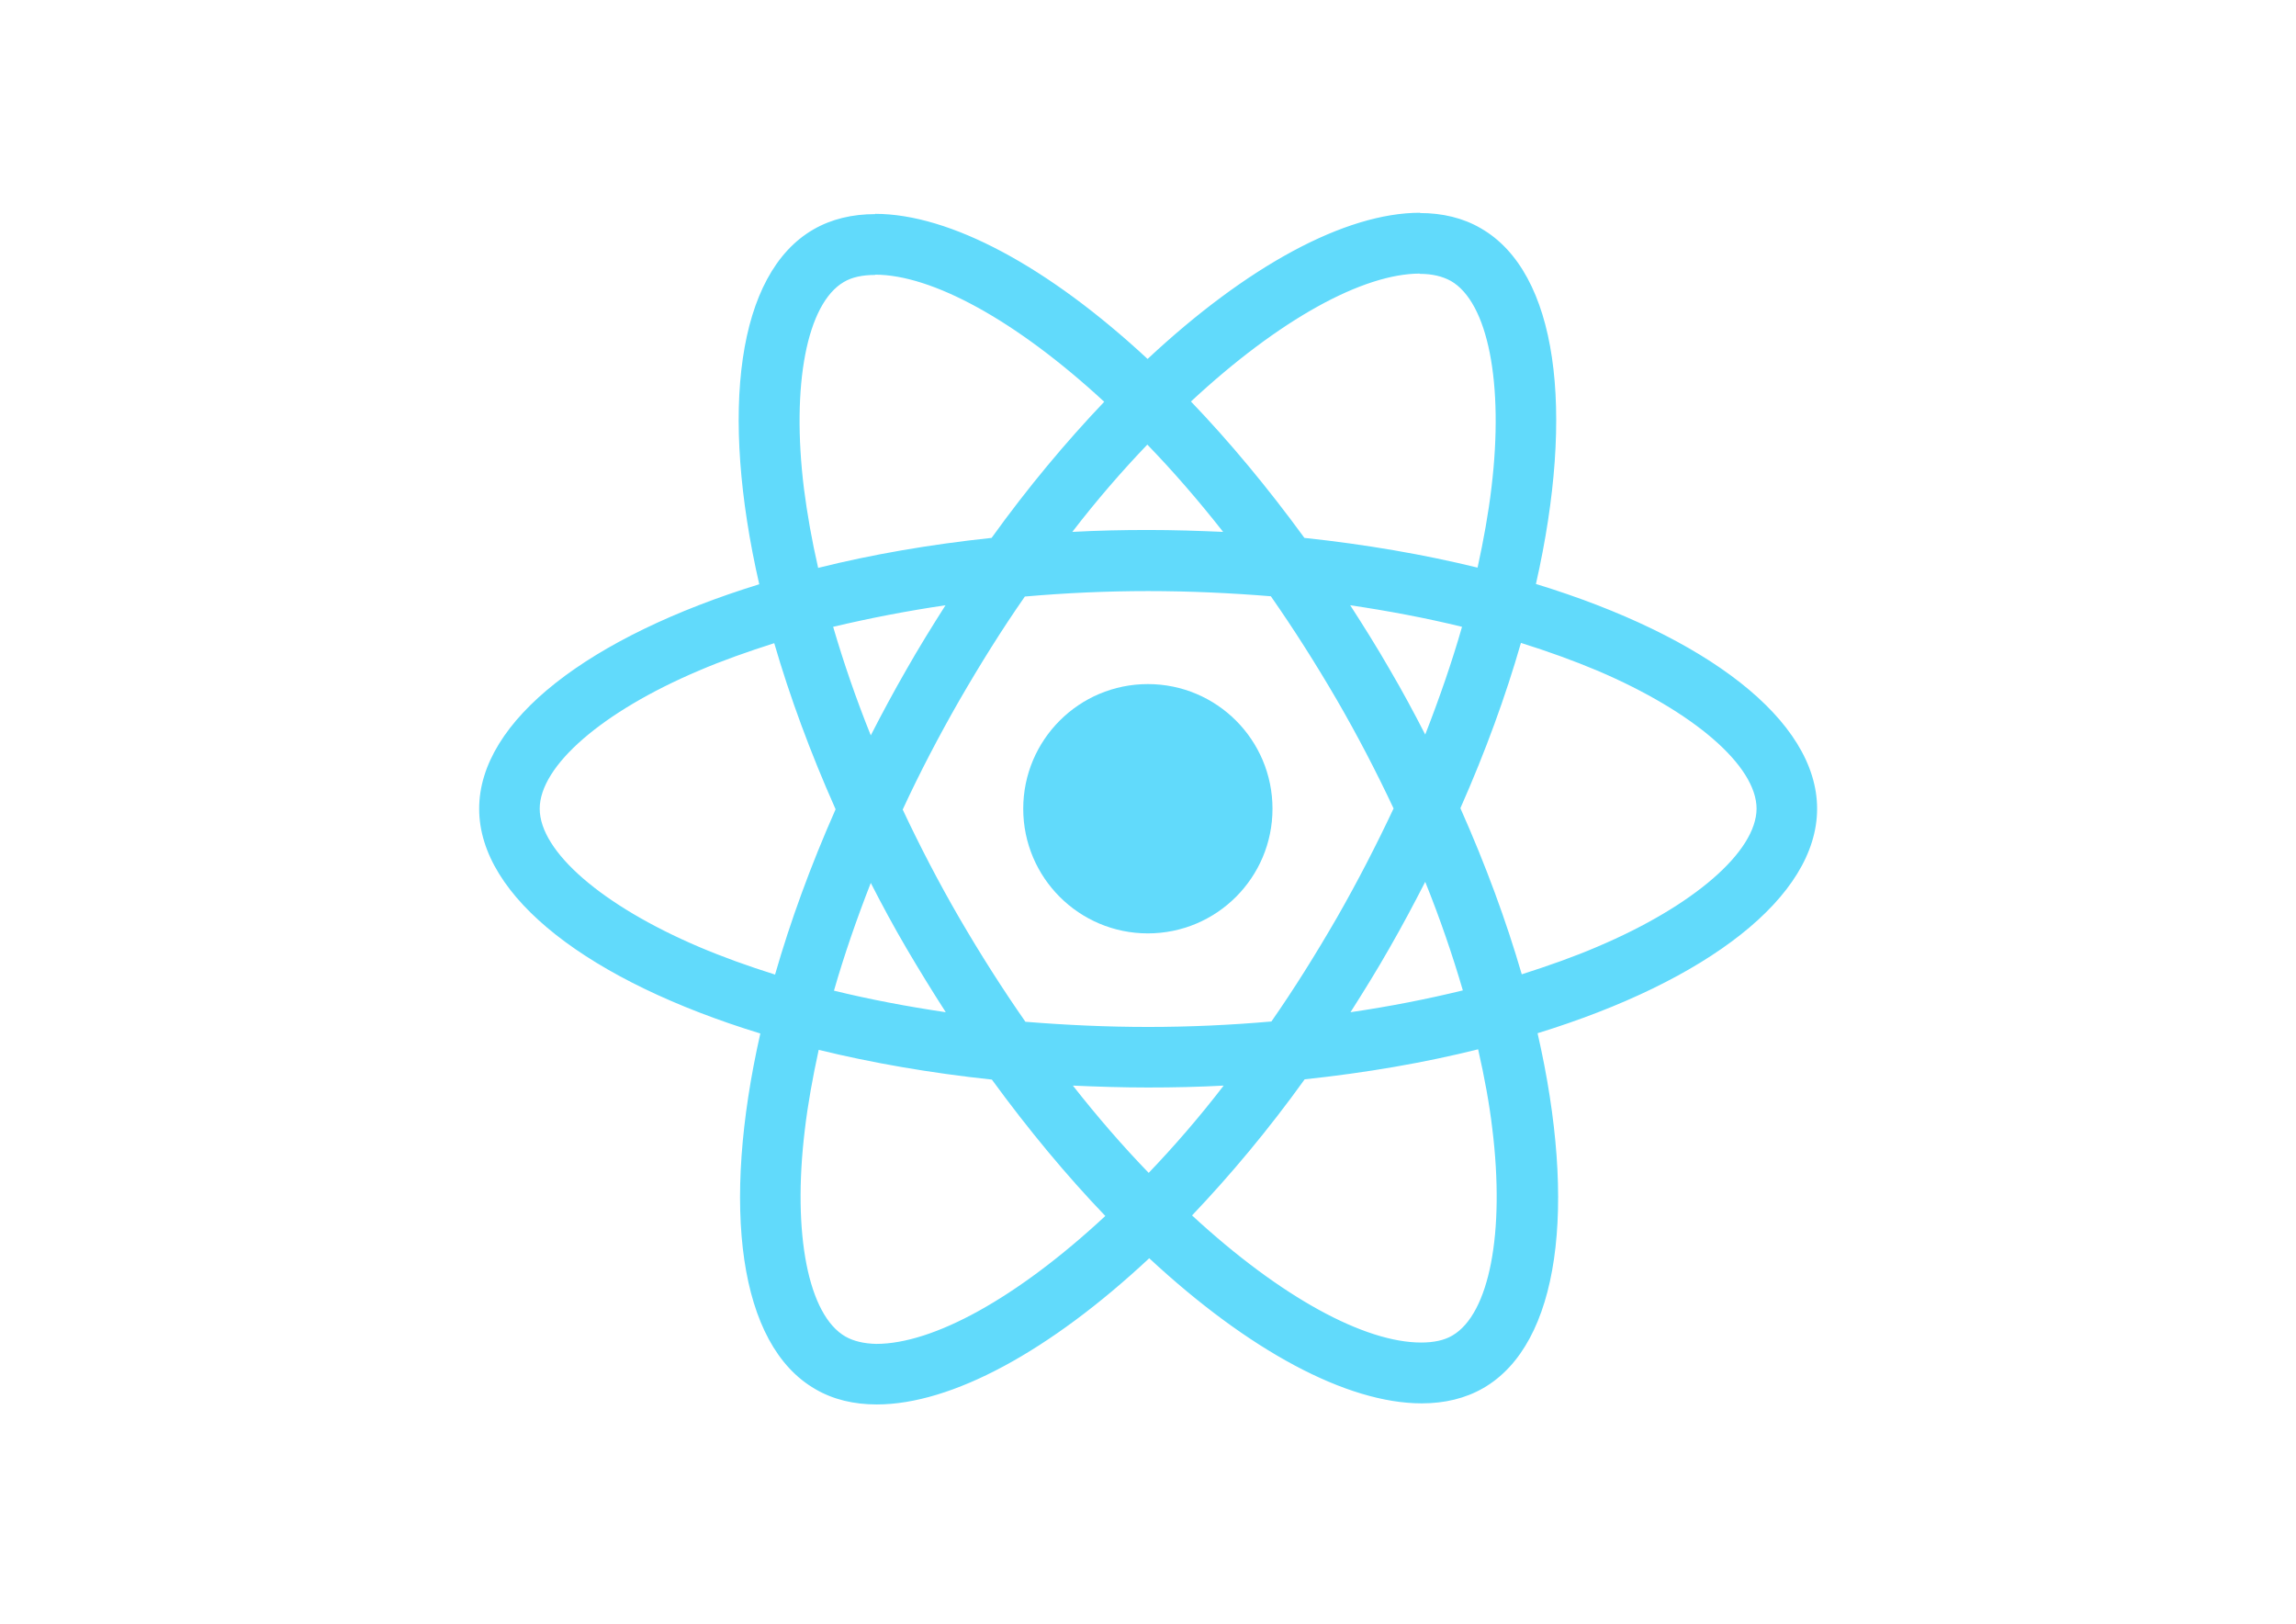
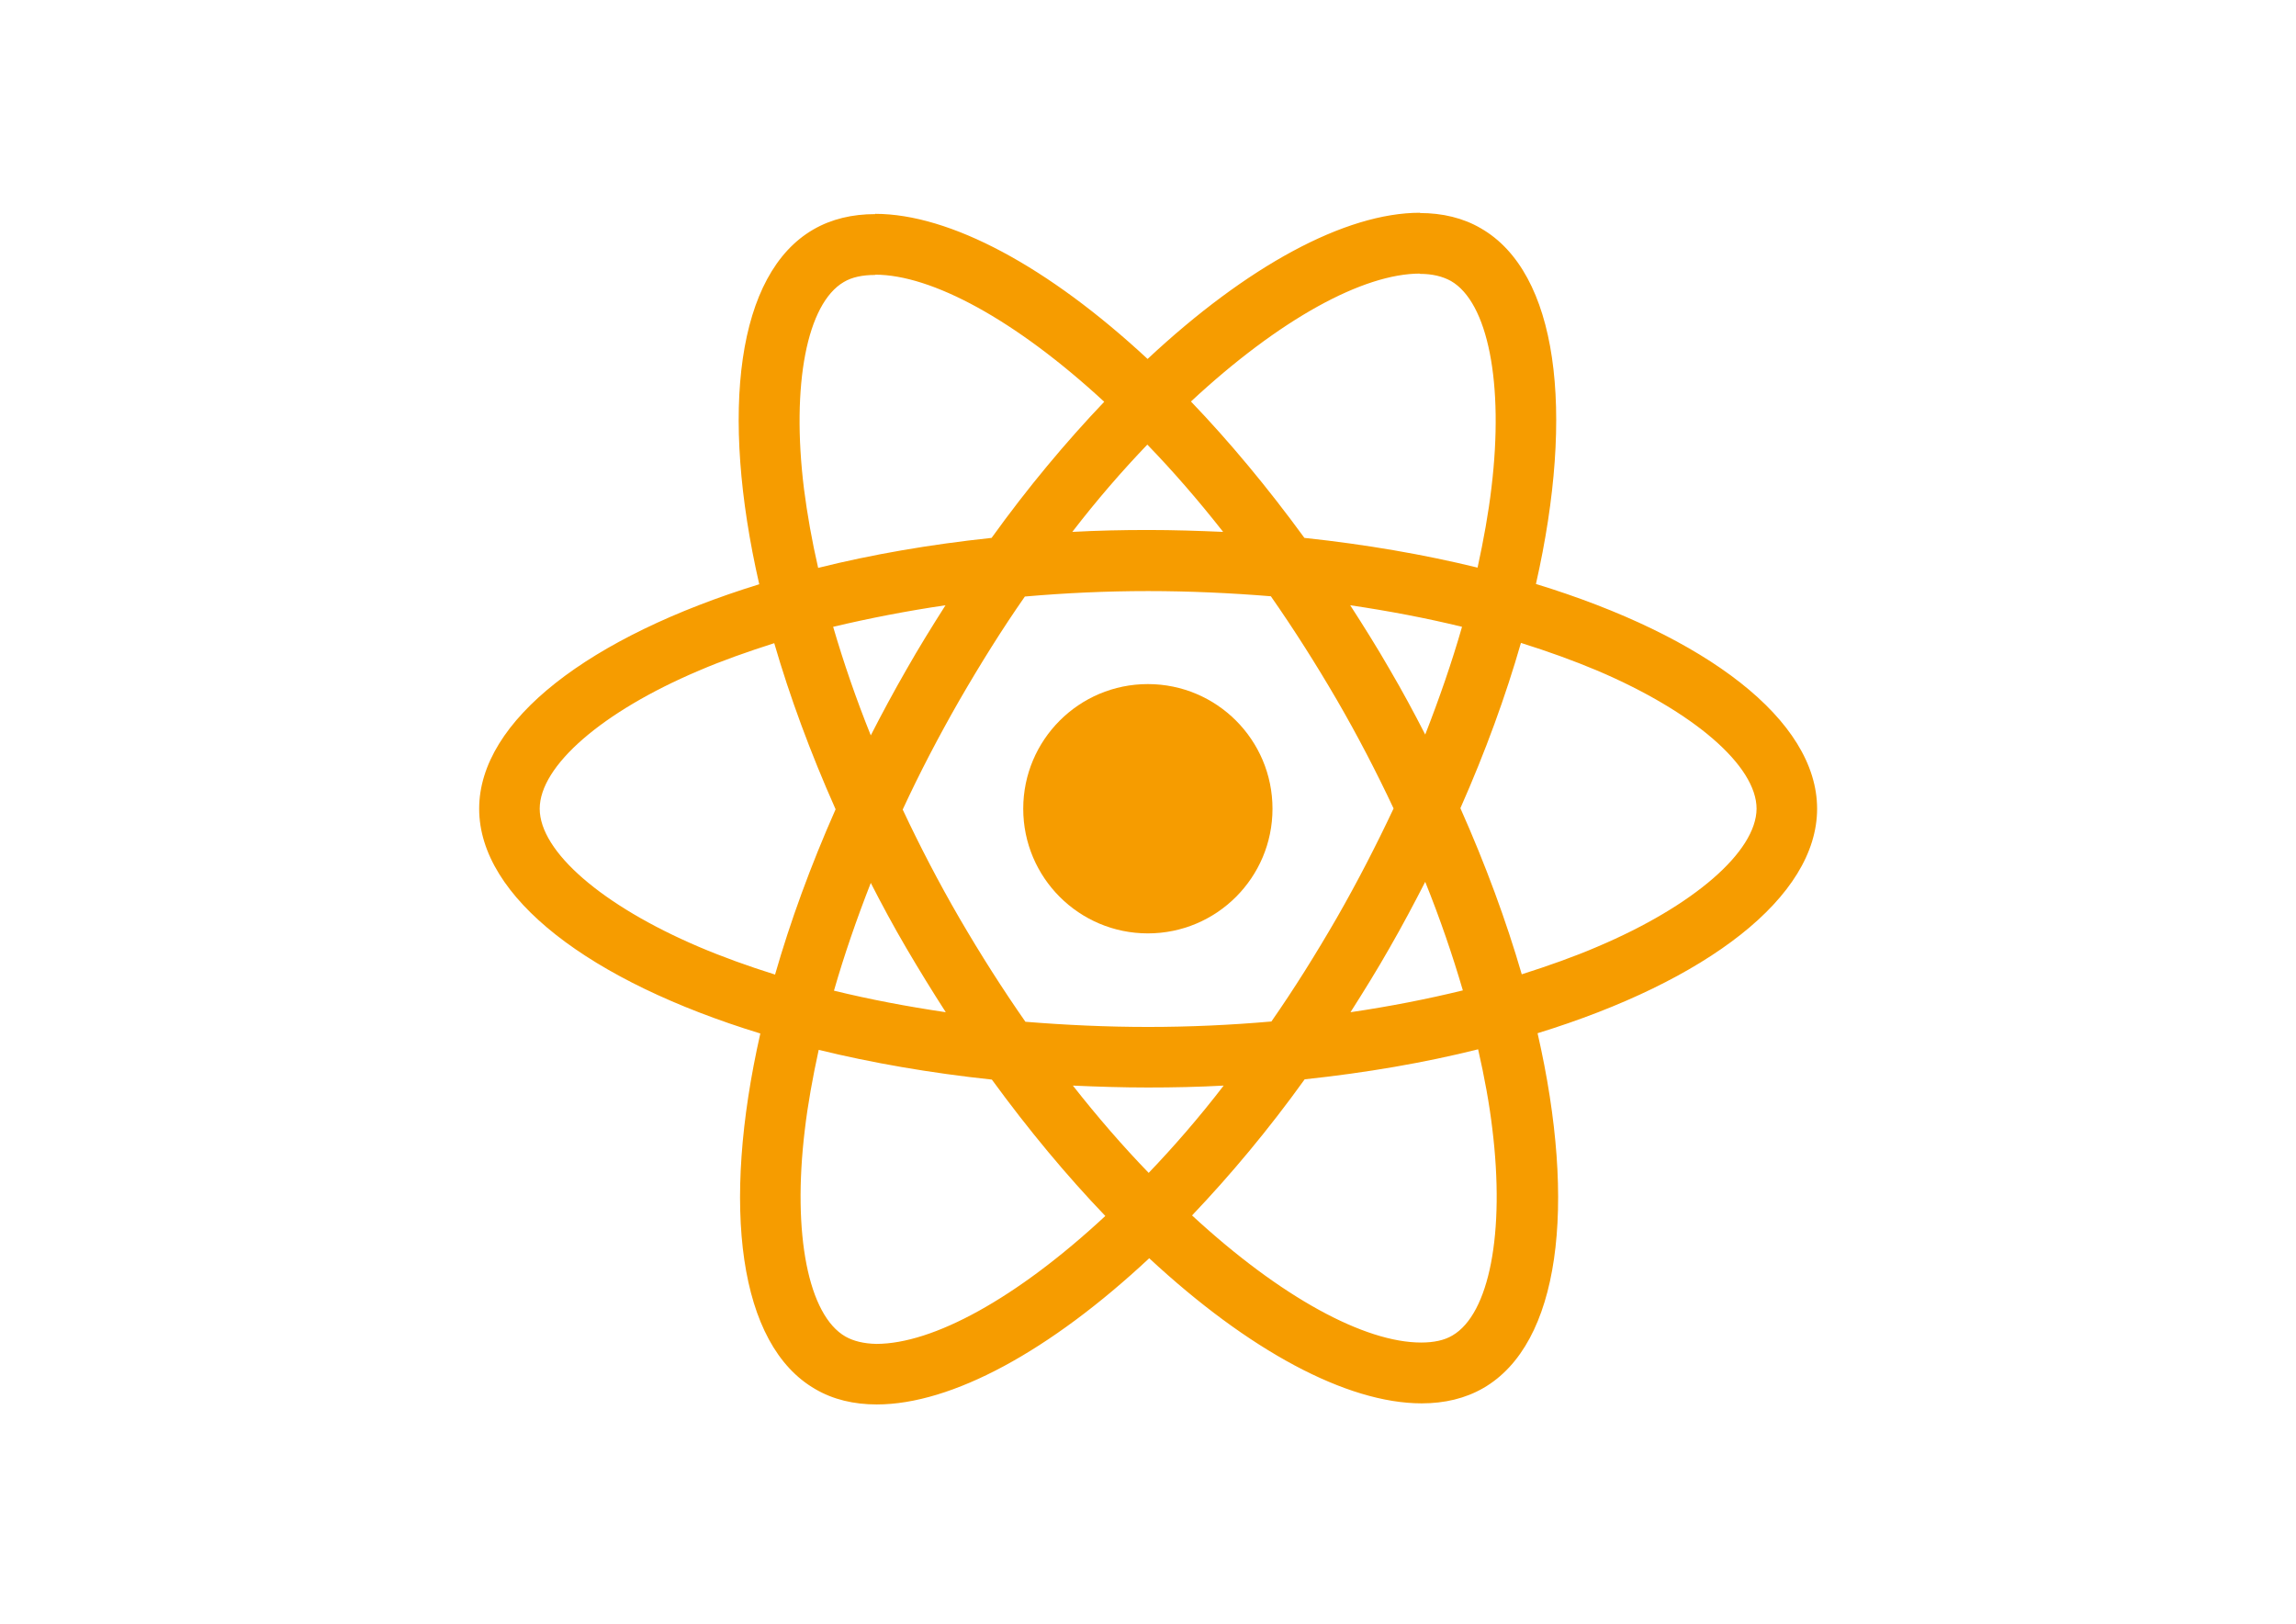
<svg xmlns="http://www.w3.org/2000/svg" viewBox="0 0 841.9 595.3">
-   <g fill="#61DAFB">
+   <g fill="#f69c00">
    <path d="M666.3 296.5c0-32.5-40.7-63.3-103.1-82.4 14.4-63.6 8-114.2-20.2-130.4-6.5-3.8-14.1-5.6-22.4-5.6v22.3c4.6 0 8.3.9 11.4 2.6 13.6 7.8 19.5 37.5 14.9 75.7-1.1 9.4-2.9 19.3-5.1 29.4-19.6-4.8-41-8.5-63.5-10.9-13.5-18.5-27.5-35.3-41.6-50 32.6-30.3 63.2-46.9 84-46.9V78c-27.5 0-63.5 19.6-99.9 53.6-36.4-33.8-72.4-53.2-99.9-53.2v22.3c20.7 0 51.4 16.5 84 46.6-14 14.7-28 31.4-41.3 49.9-22.6 2.4-44 6.1-63.6 11-2.3-10-4-19.7-5.2-29-4.7-38.2 1.1-67.9 14.6-75.8 3-1.8 6.9-2.6 11.5-2.6V78.5c-8.4 0-16 1.8-22.6 5.6-28.1 16.2-34.4 66.7-19.9 130.1-62.2 19.2-102.7 49.9-102.7 82.3 0 32.5 40.7 63.3 103.1 82.4-14.4 63.6-8 114.2 20.2 130.4 6.5 3.8 14.1 5.6 22.5 5.6 27.5 0 63.5-19.6 99.9-53.6 36.4 33.8 72.4 53.2 99.9 53.2 8.4 0 16-1.8 22.6-5.6 28.1-16.2 34.4-66.7 19.9-130.1 62-19.1 102.5-49.9 102.5-82.3zm-130.2-66.7c-3.7 12.9-8.3 26.2-13.5 39.5-4.1-8-8.4-16-13.1-24-4.6-8-9.5-15.8-14.4-23.4 14.2 2.1 27.9 4.7 41 7.9zm-45.8 106.5c-7.8 13.5-15.8 26.3-24.1 38.2-14.9 1.3-30 2-45.2 2-15.1 0-30.2-.7-45-1.9-8.3-11.9-16.4-24.6-24.2-38-7.6-13.1-14.5-26.4-20.8-39.8 6.2-13.4 13.2-26.8 20.7-39.9 7.8-13.5 15.8-26.3 24.1-38.2 14.9-1.3 30-2 45.2-2 15.1 0 30.2.7 45 1.9 8.3 11.9 16.4 24.6 24.2 38 7.6 13.1 14.5 26.4 20.8 39.8-6.3 13.4-13.2 26.8-20.7 39.9zm32.3-13c5.4 13.4 10 26.8 13.8 39.8-13.1 3.2-26.9 5.9-41.2 8 4.9-7.7 9.8-15.6 14.4-23.7 4.6-8 8.9-16.1 13-24.1zM421.2 430c-9.3-9.6-18.6-20.3-27.8-32 9 .4 18.2.7 27.5.7 9.4 0 18.7-.2 27.8-.7-9 11.7-18.3 22.4-27.5 32zm-74.4-58.9c-14.2-2.1-27.9-4.7-41-7.9 3.7-12.9 8.3-26.2 13.5-39.5 4.1 8 8.4 16 13.1 24 4.7 8 9.5 15.8 14.4 23.4zM420.7 163c9.3 9.6 18.6 20.3 27.8 32-9-.4-18.2-.7-27.5-.7-9.4 0-18.7.2-27.8.7 9-11.7 18.3-22.4 27.5-32zm-74 58.9c-4.9 7.7-9.8 15.6-14.4 23.7-4.6 8-8.9 16-13 24-5.4-13.4-10-26.8-13.8-39.8 13.1-3.1 26.9-5.8 41.2-7.9zm-90.5 125.2c-35.4-15.1-58.3-34.9-58.3-50.6 0-15.7 22.9-35.6 58.3-50.6 8.6-3.7 18-7 27.7-10.1 5.7 19.6 13.2 40 22.5 60.9-9.2 20.8-16.6 41.1-22.2 60.6-9.9-3.1-19.3-6.5-28-10.2zM310 490c-13.6-7.8-19.5-37.5-14.9-75.7 1.1-9.4 2.9-19.3 5.1-29.4 19.6 4.8 41 8.5 63.5 10.9 13.5 18.5 27.5 35.3 41.6 50-32.6 30.3-63.2 46.9-84 46.9-4.5-.1-8.3-1-11.3-2.7zm237.2-76.2c4.7 38.2-1.1 67.9-14.6 75.8-3 1.8-6.9 2.6-11.5 2.6-20.7 0-51.4-16.5-84-46.6 14-14.7 28-31.4 41.3-49.9 22.6-2.4 44-6.1 63.6-11 2.3 10.1 4.1 19.8 5.2 29.1zm38.5-66.7c-8.6 3.7-18 7-27.7 10.1-5.7-19.6-13.2-40-22.5-60.9 9.2-20.8 16.6-41.1 22.2-60.6 9.9 3.1 19.3 6.5 28.1 10.2 35.4 15.1 58.3 34.9 58.3 50.6-.1 15.7-23 35.6-58.4 50.6zM320.8 78.4z" />
    <circle cx="420.9" cy="296.5" r="45.7" />
    <path d="M520.5 78.1z" />
  </g>
</svg>
